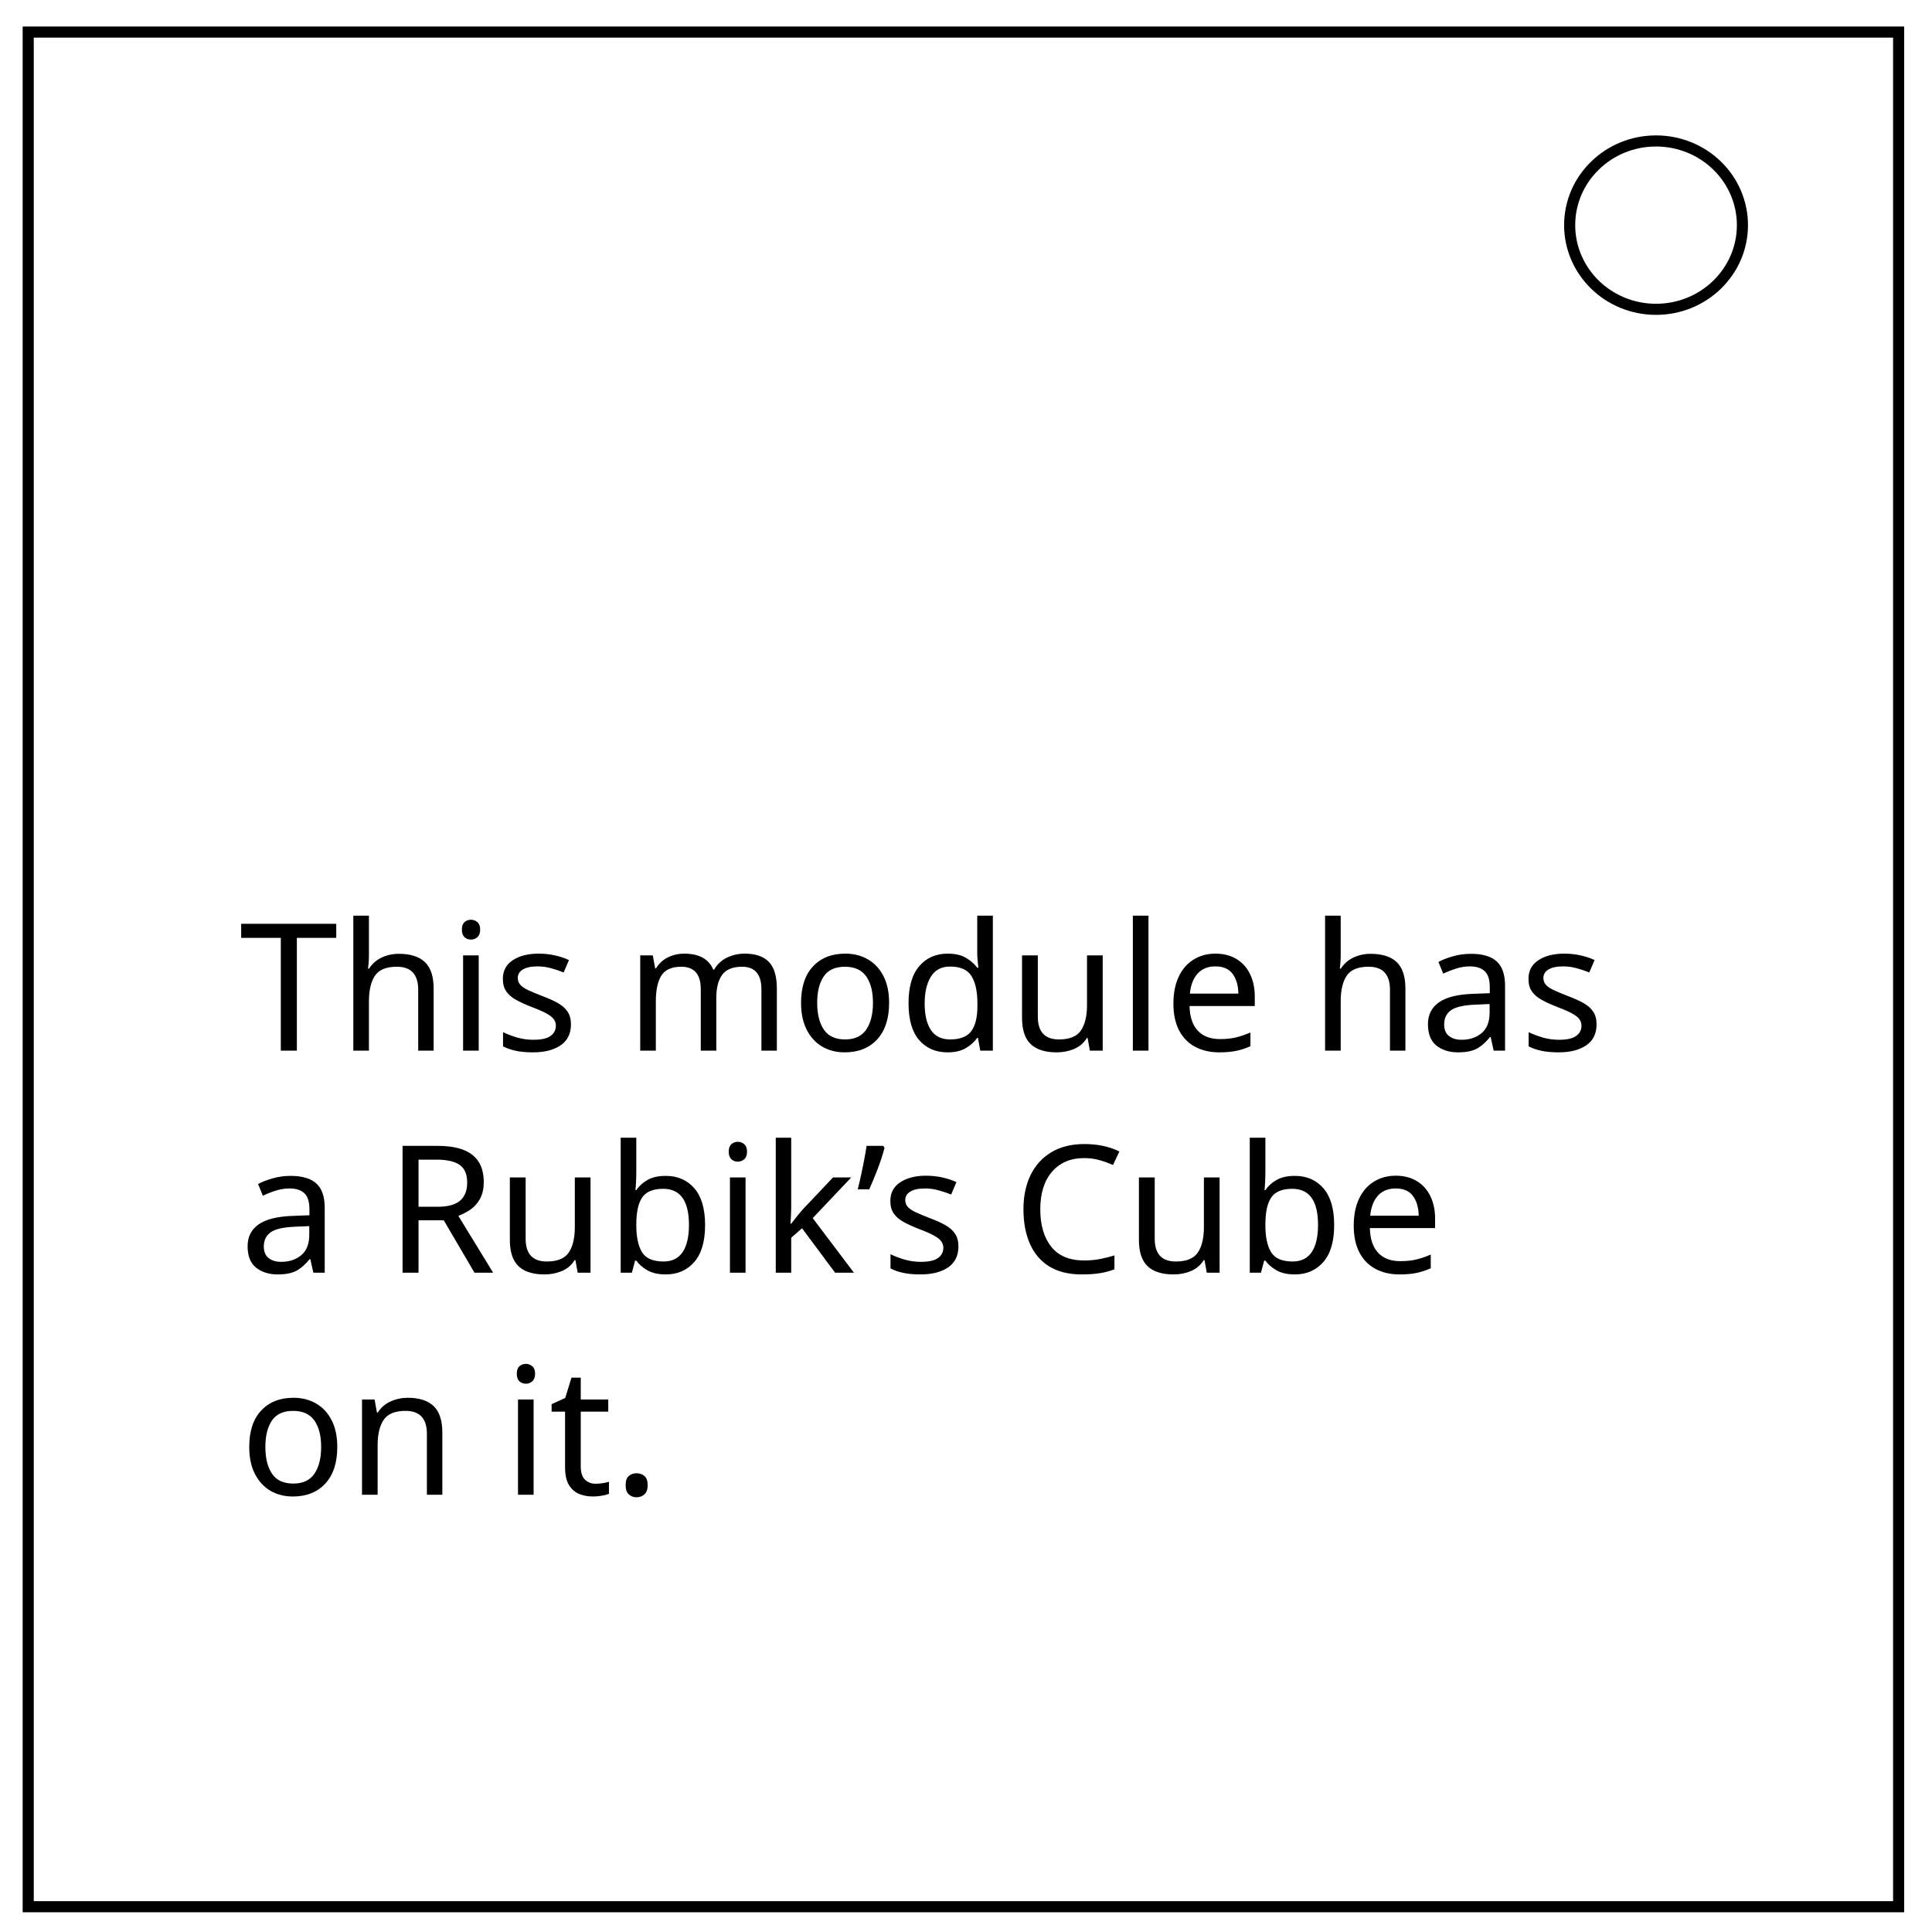
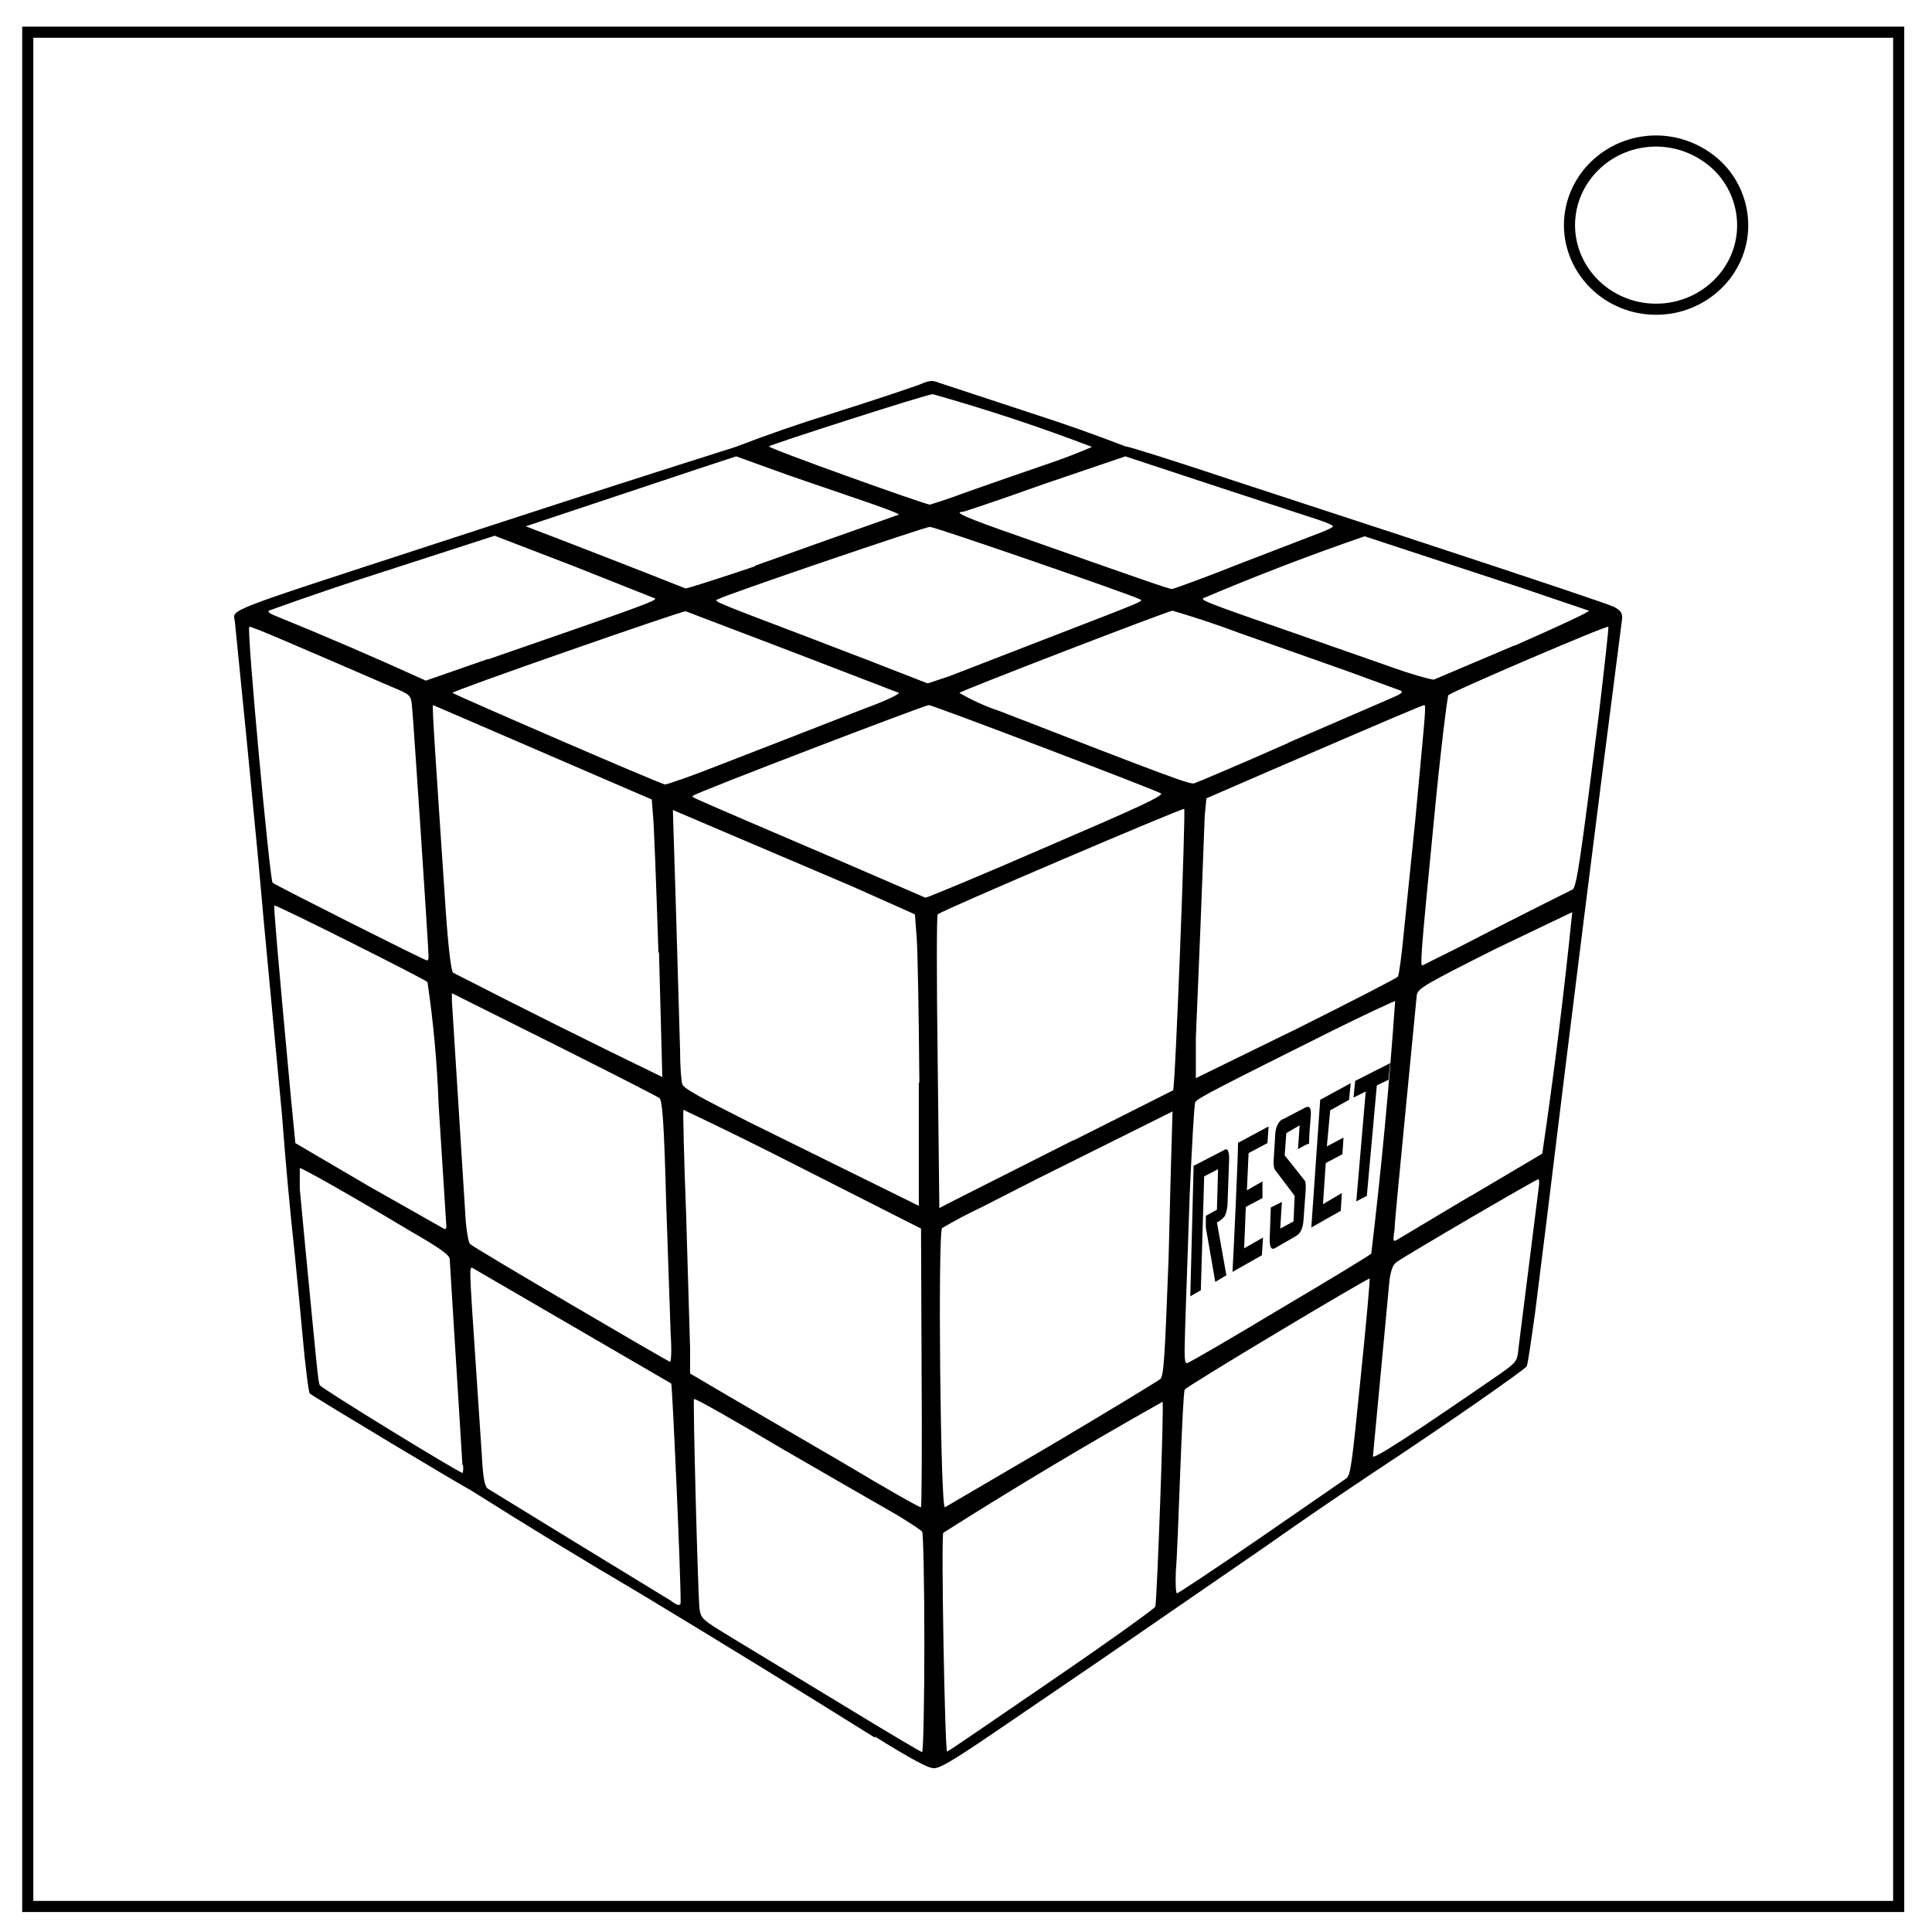
- <svg xmlns="http://www.w3.org/2000/svg" viewBox="0 0 348 348" fill="none">
-   <path d="M5.08 5.776h336.91v337.67H5.08z" stroke-width="2" stroke="#000" />
-   <path d="M282.734 40.554c0-8.376 6.966-15.165 15.56-15.165 4.126 0 8.084 1.594 11 4.44 2.92 2.842 4.56 6.7 4.56 10.722 0 8.376-6.967 15.165-15.56 15.165-8.594 0-15.56-6.79-15.56-15.166z" stroke-width="2" stroke="#000" />
-   <text style="text-align:start;line-height:125%;-inkscape-font-specification:Special Elite" x="43.129" y="189.244" font-size="32" font-weight="400" letter-spacing="0" word-spacing="0" fill="#000" font-family="Special Elite">
-     <tspan x="43.129" y="189.244">This module has</tspan>
-     <tspan x="43.129" y="229.244">a Rubik’s Cube</tspan>
-     <tspan x="43.129" y="269.244">on it.</tspan>
-   </text>
+ <svg xmlns="http://www.w3.org/2000/svg" fill="none" viewBox="0 0 348 348">
+   <path stroke="#000" stroke-width="2" d="M5 5.8h337v337.6H5z" />
+   <path stroke="#000" stroke-width="2" d="M282.7 40.6c0-8.4 7-15.2 15.6-15.2 4.1 0 8 1.6 11 4.4a15 15 0 014.6 10.8c0 8.3-7 15.1-15.6 15.1s-15.6-6.8-15.6-15.2z" />
+   <path fill="#000" d="M157.6 313a3281 3281 0 00-42-25.8 1119.7 1119.7 0 01-31-18.9c-.3 0-28.3-16.8-28.8-17.3-.2-.1-.8-4.8-1.3-10.4a1887.6 1887.6 0 00-1.4-14.6 763.7 763.7 0 01-2.3-25.1l-1.6-17a3749.6 3749.6 0 00-1.6-17l-1.1-12.2a6118.2 6118.2 0 00-4.2-42.8c-.4-2.2-2.1-1.5 35-13.6l13.8-4.5a4916 4916 0 0141.4-13.3 270.5 270.5 0 0117-5.9c8.5-2.7 16-5.2 16.8-5.6 1.3-.5 1.7-.5 3 0l16.4 5.4a310.2 310.2 0 0117 6c.6 0 9.4 2.8 19.6 6.2L251 96c29.2 9.6 38.3 12.7 39.7 13.3 1.1.6 1.5 1 1.5 2a15274.6 15274.6 0 00-13.7 109.2 5108.9 5108.9 0 00-2 16c-.7 5-1.3 9.2-1.5 9.6-.2.5-14.5 10.5-27.4 19a900.3 900.3 0 00-20 13.7 16119.7 16119.7 0 00-28.9 19.9 9838.3 9838.3 0 00-19.8 13.5c-7.5 5.1-9.6 6.3-10.7 6.3-1 0-4-1.6-10.6-5.7zm8.9-17c0-10.8-.2-19.9-.4-20.1-.2-.3-2.2-1.6-4.5-3a5351 5351 0 01-20.3-11.7c-8.8-5.2-16.1-9.4-16.3-9.2-.2.2.7 35.1 1 37.8.3 1.8.4 1.9 6 5.3a81048 81048 0 0119.8 12c7.7 4.7 14.1 8.5 14.3 8.5.2 0 .4-8.8.4-19.6zm22.8 6.8c10.1-6.9 18.6-13 18.8-13.4.3-1 1.6-36.6 1.3-36.9a870 870 0 00-39.5 23.6c-.4.9.3 39.6.7 39.4.2 0 8.6-5.8 18.7-12.7zm-66.7-14.2c0-5.7-1.5-39.2-1.7-39.4l-35.6-20.7c-.8-.3-.9-2 .5 18.8l1 15c.2 3.9.5 5.3 1 5.8l16.3 10 16.7 10.2c1.3 1 1.8 1 1.8.3zM227 277l15.5-10.7c.8-.7 1-2.4 2.6-18.3 1-9.7 1.7-17.6 1.6-17.7-.2-.2-33 19.4-33.3 20-.2.2-.5 6.8-.8 14.5-.3 7.8-.6 16-.8 18.2-.1 2.2 0 4 .2 4s7-4.5 15-10zm-61-30.7l-.1-25-21.3-10.8a777 777 0 00-21.5-10.6c-.1.1.1 8.8.5 19.2l.7 23.7v4.6l6.8 4 20.6 12c7.7 4.6 14 8.2 14.2 8.1.1 0 .2-11.4.1-25.2zm23.5 13.9c10.3-6.1 19-11.4 19.5-11.8.6-.6.8-3.3 1.5-22a3848.7 3848.7 0 01.7-26.2l-24.5 12.2-9.8 5a91 91 0 00-7.2 3.8c-.8.7-.3 50.7.5 50.3l19.3-11.3zm-106.2 3.7L81 226.8c0-.7-1.6-1.9-7-5-11-6.6-19.7-11.5-20-11.4v3.8l1.1 11.6c2 20.6 2.2 23.2 2.5 23.7.3.6 25.1 15.8 25.7 15.8.1 0 .2-.7.1-1.4zm187-16.5c2.8-2 3-2.2 3.2-4.4l3.7-29.4c.1-.7 0-1.2-.1-1.2-.4 0-23.5 13.5-25.5 14.9-.7.5-1 1.3-1.3 3.1l-3 31.9c0 .7 7.2-4 23-14.9zm-39.6-11.7c8.8-5.2 16.2-9.7 16.3-9.9a930 930 0 004.3-45.5c-.1 0-5.4 2.4-11.6 5.5-19.6 9.8-24 12-24.4 12.7-.2.4-.6 7.8-1 16.5l-.8 23.3c-.2 6.5-.2 7.4.4 7.2.4-.1 8-4.5 16.8-9.8zm-109.9 4.5l-.8-23.4c-.4-15-.7-18.4-1.2-19-.6-.4-9.5-5-31.2-15.8l-6.2-3.1v1.4l2.5 39.8c.2 2 .5 3.8.8 4 .7.7 35.7 21.2 36 21.2.2 0 .3-2.3.1-5zm144-24.7l13-7.7a969.4 969.4 0 005.4-43.5l-14 6.7c-12.7 6.4-13.7 7-14 8.2l-2 20.6c-1 10.6-2 20.3-2 21.6-.3 2-.3 2.3.3 2l13.4-8zm-184.4 5.4l-1.4-22a198 198 0 00-2-22c-.6-.6-27.3-14-27.6-13.8-.1.2.5 7.8 3 34.6l.8 8.2 13.3 7.8 13.6 7.7c.2 0 .3-.2.3-.5zm113-15.5l17.9-9c.4-.4 2.3-50.4 2-50.7-.3-.2-43.7 18.3-44.4 19-.2.2-.2 11.8 0 26.6l.3 26.3 3.3-1.7 20.8-10.5zM165.6 195c-.1-12.3-.3-24.1-.5-26.3l-.3-4-11.2-5a70114.5 70114.5 0 01-32.4-13.8l.6 19.3.7 24.1c0 2.7.2 5.4.4 6 .3.8 3.1 2.3 12 6.8a68164.3 68164.3 0 0130.6 15.1V195zm-47-23.4c-.4-12.2-.8-23.4-1-25l-.2-2.6-3.5-1.5A39944.3 39944.3 0 0178 127c-.2.1.3 7.4 2.3 37.2.5 7.2 1 10.7 1.3 11a1854.1 1854.1 0 0037.7 18.8l-.6-22.5zm115 13.7c9.8-4.9 18-9.1 18.2-9.4.2-.3.7-4 1.1-8.3l2-19.6c1.6-17.3 2-20.7 1.7-21-.1-.1-4.6 1.8-28.7 12.2l-10.6 4.6-.3 3.2a6730 6730 0 01-1.6 40v7.2l18.2-8.9zm29.6-14.9a1434.7 1434.7 0 0120.1-10.2c.7-.6 1.4-5.4 4.7-31.6 1-8.5 1.8-15.6 1.7-15.7-.3-.3-28 11.6-28.8 12.3-.2.2-1.5 10.7-2.7 23.4-2.3 23.5-2.4 25.3-2 25.3l7-3.5zm-186 2c0-1.6-2.8-43.7-3-45.3-.2-1.9-.3-2-3.7-3.4-18.5-8-25.4-11-25.6-10.8-.5.4 3.7 45.6 4.2 46.1.4.4 27.4 14 27.8 14 .2 0 .3-.3.3-.6zm111.4-19.9c16.3-7 21.1-9.2 20.5-9.6-1.7-.9-41.1-15.9-41.8-15.9-.7 0-42 15.8-42.4 16.3-.4.3-.9 0 9.5 4.5a5760.4 5760.4 0 0132.3 13.9c.3 0 10.2-4.1 21.9-9.2zm-58.5-14.9a7396 7396 0 0025.7-10c3.6-1.3 6.3-2.6 6.1-2.8a6187.1 6187.1 0 00-38.4-14.7c-.9 0-42.2 14.4-42 14.7.5.4 37.6 16.5 38.3 16.5.4 0 5-1.6 10.3-3.7zm101.9-3.8l18.5-8c1.9-.8 2.3-1.1 1.8-1.4L243 121l-19.8-7a176 176 0 00-12-4c-.7 0-37.8 14.3-38.4 14.8a38 38 0 007.3 3.3c30.9 12 34.2 13.2 35 13 .6-.2 8.2-3.4 17-7.3zm-61-12l17.3-6.7c18.9-7.3 17.7-6.8 16.9-7.2-1.5-.8-36.8-13-37.7-13-.9 0-36.4 12.1-38.1 13-.8.4-2 0 15.7 6.7a2450.8 2450.8 0 0122 8.5l3.9-1.3zm-83.2-3c26-9 30.6-10.6 30.2-11l-14.6-5.8-14.3-5.5L69 103a590.6 590.6 0 00-20.6 7c-.2.2.2.5.9.8a716.5 716.5 0 0127.4 11.8l11.2-3.9zm185-2.5c7.5-3.3 13.6-6.1 13.4-6.3l-12.4-4.2a11145.8 11145.8 0 01-28-9.2 443.5 443.5 0 00-28.7 11c-1.2.4-1.1.5 16.5 6.6l16 5.6c4.4 1.6 8.3 2.7 8.7 2.6l14.4-6.1zM136 101.9a5041.9 5041.9 0 0125.9-9.2c0-.2-2.2-1-5-2l-14.6-5-9.7-3.5-7.9 2.6a54704.7 54704.7 0 01-30 10 2627.9 2627.9 0 0128.8 11.2c.3 0 6-1.8 12.5-4zm87.4-.4l14.3-5.5c1.3-.5 2.4-1 2.4-1.2 0-.2-1.2-.7-2.7-1.2a7040.3 7040.3 0 01-34.7-11.4l-14.7 5c-7.8 2.8-14.4 5-14.6 5-1.8 0 .7 1.1 9.9 4.3 22.1 7.8 27.3 9.6 27.8 9.6.2 0 5.8-2 12.3-4.6zm-48.9-13a1485.3 1485.3 0 0114.4-5 106 106 0 007.8-3A333 333 0 00168 71c-1 0-29 9-29.5 9.4-.3.3 27.9 10.4 29 10.5 0 0 3.3-1 7-2.4z" />
+   <path fill="#000" d="M215 210l-.6 23.5 1.9-1.1.6-20.5 2.5-1.3-.2 7.3-2 1.1v2.1l1.7 9.8 2-1.2-1.7-9.5c.6-.3 1-.7 1.3-1 .3-.4.5-1.2.6-2.1l.3-8.4c0-1.4-.3-2-1-1.5L215 210zm8-4.2c0 2.7-.8 20-1 23.3l5.3-3 .2-3.2c4.3-2.4-7.8 4.4-3.4 2l.3-7.5 3-1.6v-3l-2.8 1.6.3-6.7 3.4-1.8.2-3-5.4 2.9zm8-4.2c-.7.4-1.2 1.3-1.3 2.7l-.3 5c0 .8.1 1.3.4 1.6l3.4 4.5-.2 4.6-2.4 1.3.3-4.8-2 1-.2 5.7c0 1.5.3 2 1 1.6l3.8-2.2c.8-.5 1.2-1.4 1.3-2.9l.4-5.6c0-.8 0-1.3-.3-1.6l-3.5-4.4.3-4 2.4-1.4-.3 4.3c.3-.2 1.7-1 2-1 0-1.7.2-3.5.3-5 .1-1.4-.2-1.9-1-1.5l-4 2.1zm6.8-3.5l-1.6 23 5.3-3 .2-3.2-3.4 2 .5-7.4 3-1.6.2-3-3 1.6.6-6.5 3.4-1.9.3-3-5.5 3zm6.3-3.4l-.3 3 2.2-1.1-1.7 19.8 1.9-1 1.8-19.9 2.1-1 .3-3-6.3 3.2z" />
</svg>
